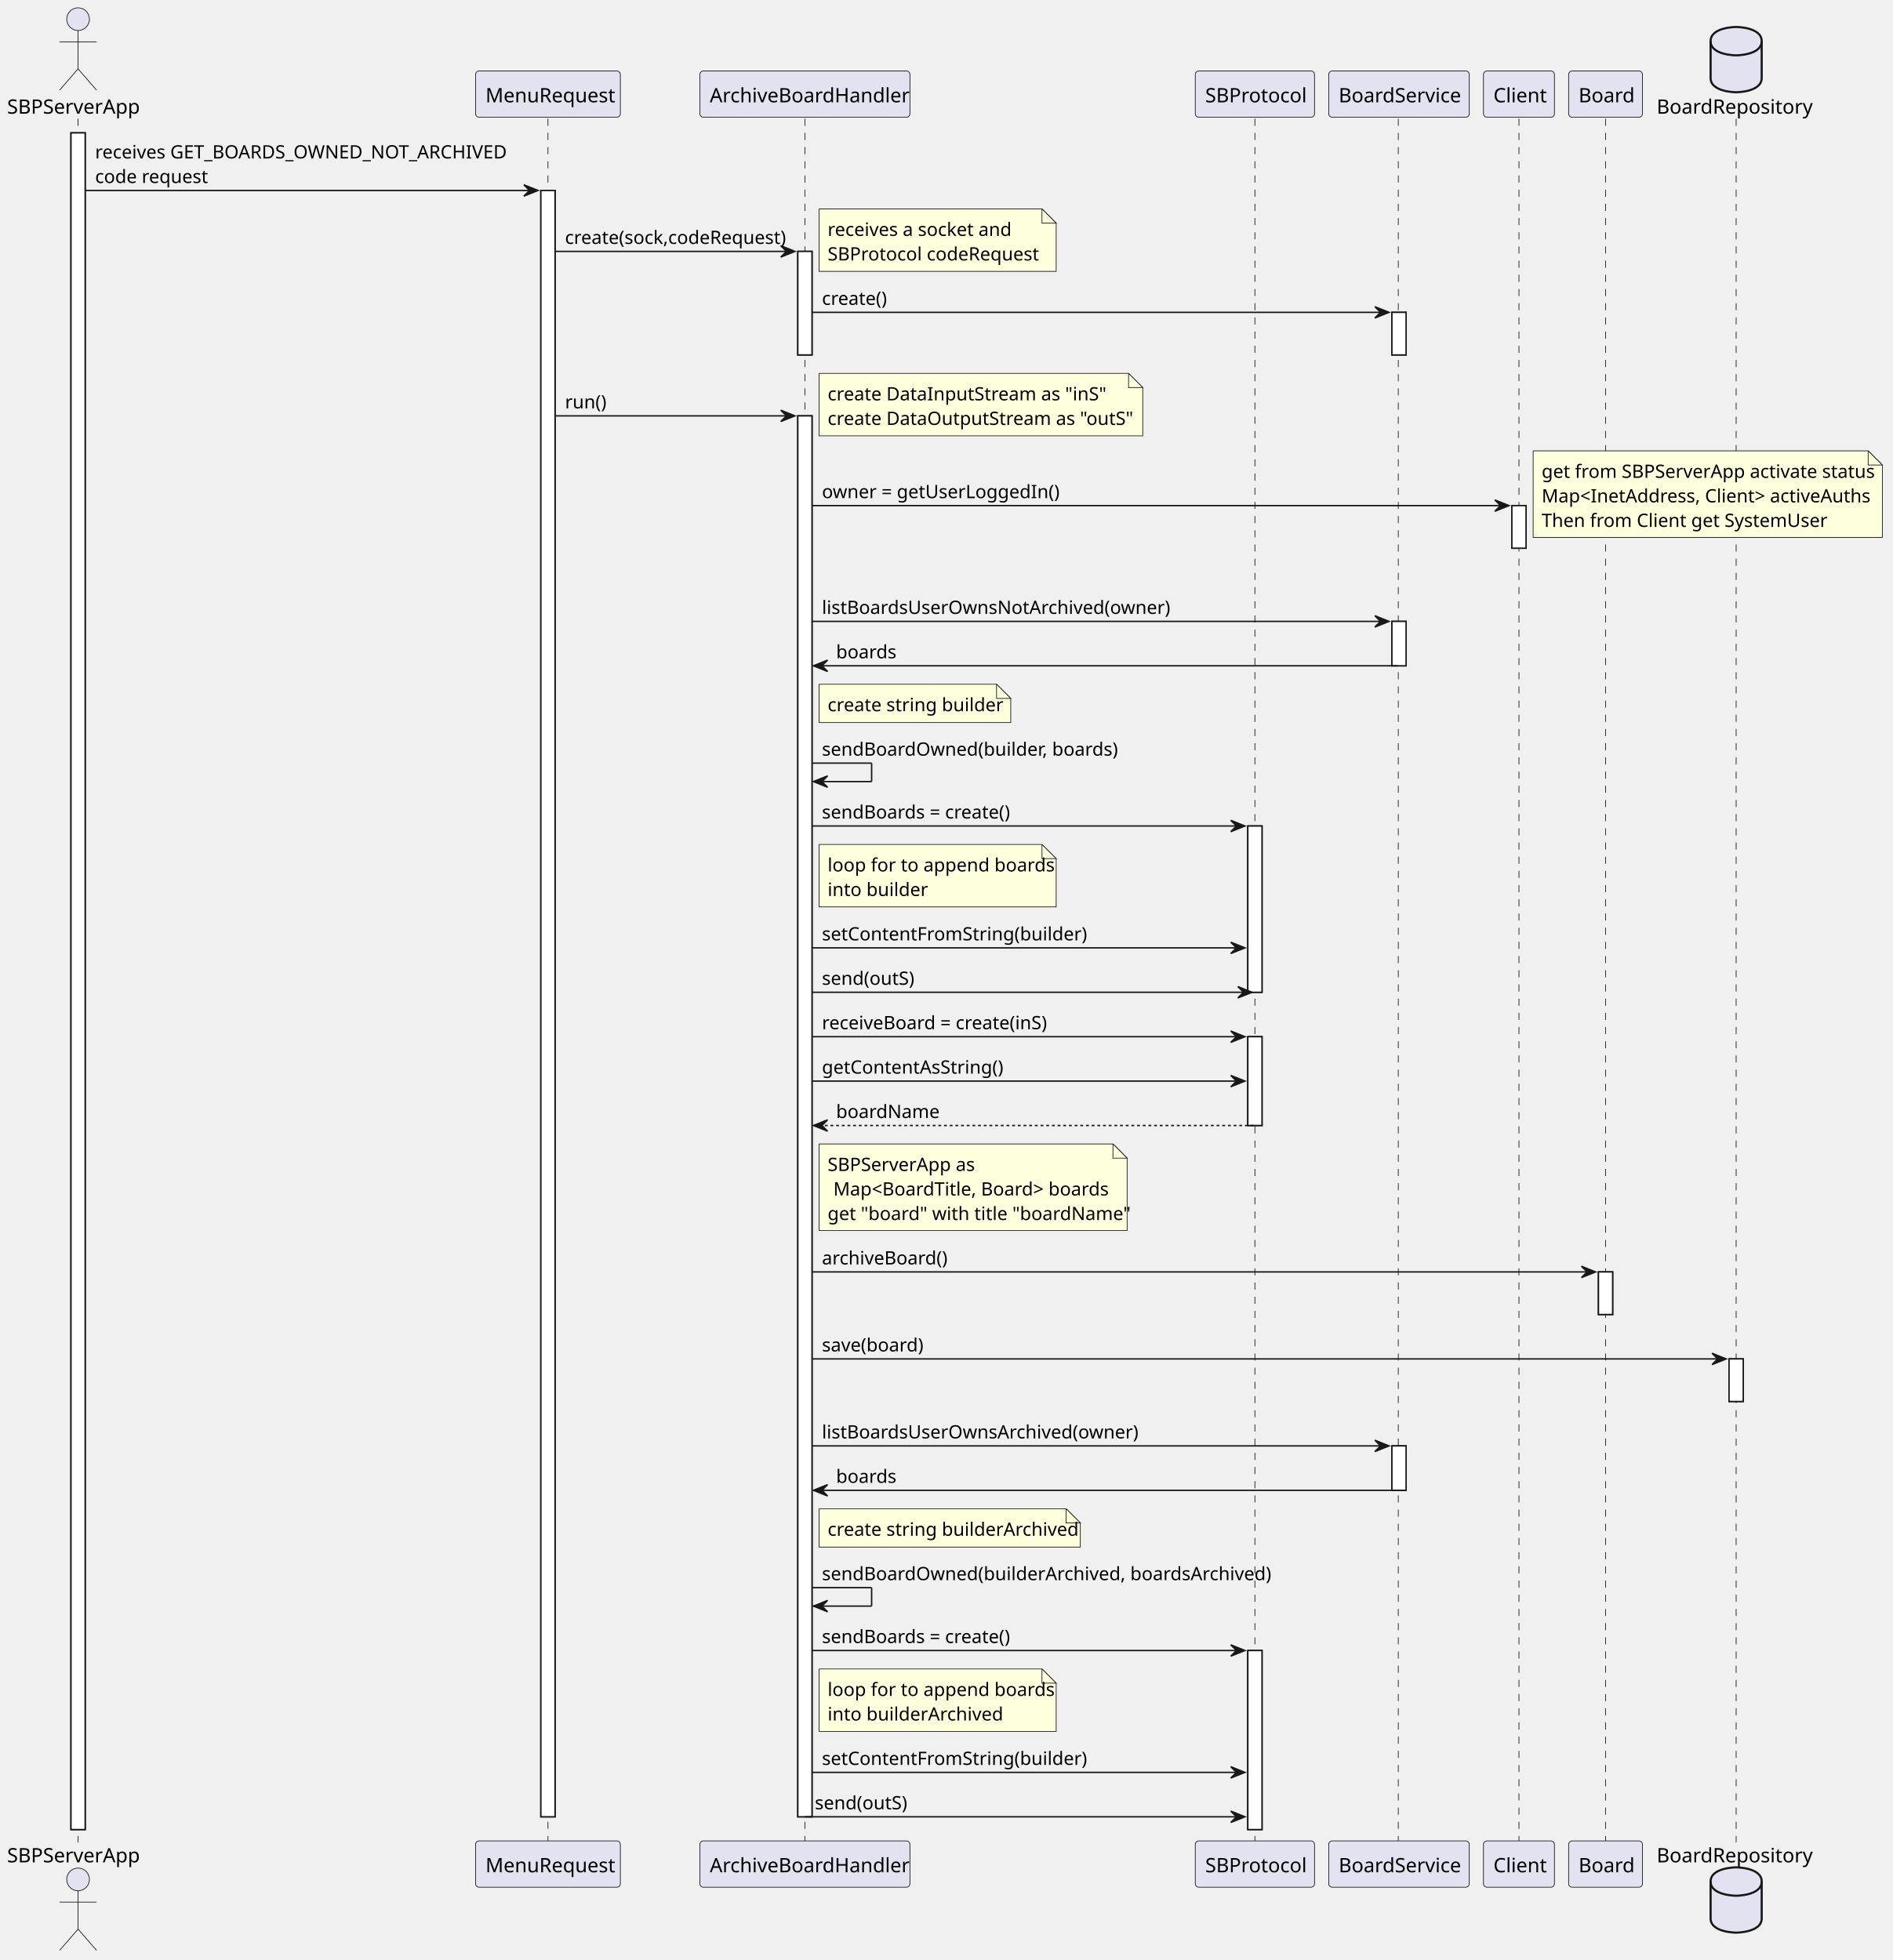
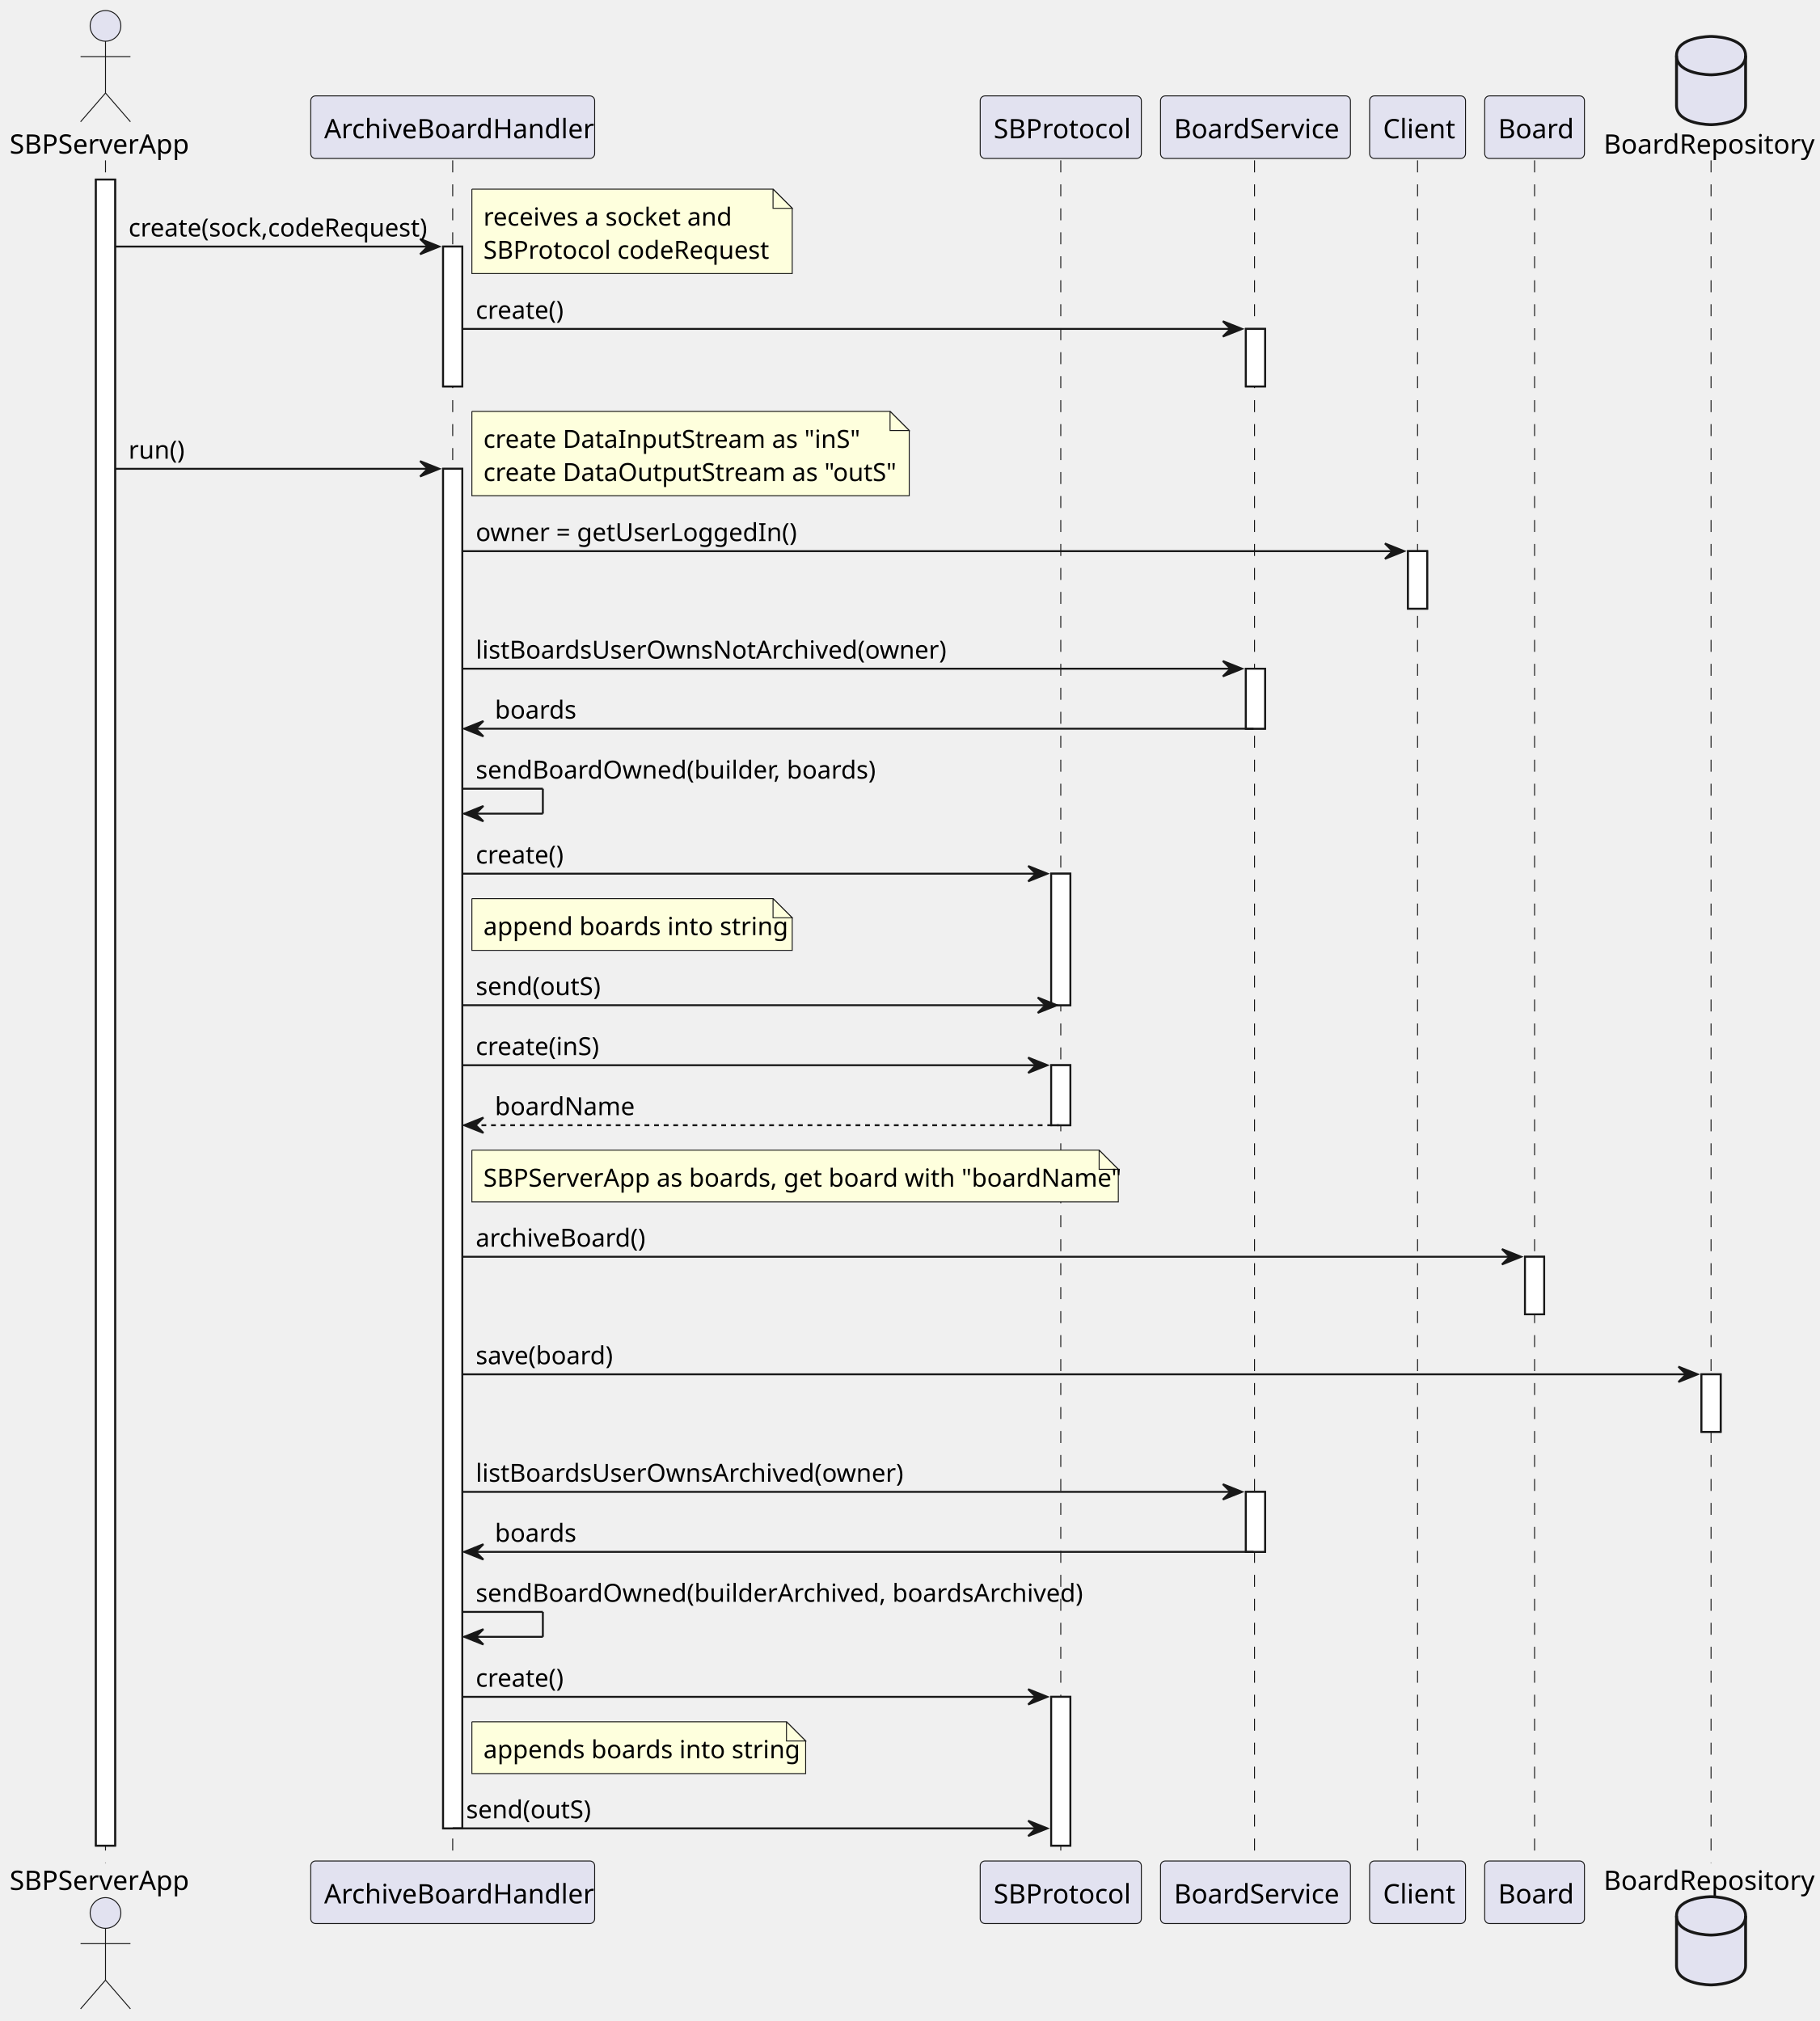
- <svg xmlns="http://www.w3.org/2000/svg" contentStyleType="text/css" height="1381px" preserveAspectRatio="none" style="width:1333px;height:1381px;background:#FFFFFF;" version="1.1" viewBox="0 0 1333 1381" width="1333px" zoomAndPan="magnify">
+ <svg xmlns="http://www.w3.org/2000/svg" contentStyleType="text/css" height="843.2px" preserveAspectRatio="none" style="width:759px;height:843px;background:#FFFFFF;" version="1.1" viewBox="0 0 759 843" width="759.2px" zoomAndPan="magnify">
  <defs />
  <g>
-     <rect fill="#FFFFFF" height="1195.477" style="stroke:#181818;stroke-width:1.0;" width="10" x="50" y="93.621" />
-     <rect fill="#FFFFFF" height="1145.895" style="stroke:#181818;stroke-width:1.0;" width="10" x="381" y="134.203" />
-     <rect fill="#FFFFFF" height="72.936" style="stroke:#181818;stroke-width:1.0;" width="10" x="562" y="177.14" />
-     <rect fill="#FFFFFF" height="987.085" style="stroke:#181818;stroke-width:1.0;" width="10" x="562" y="293.013" />
-     <rect fill="#FFFFFF" height="117.164" style="stroke:#181818;stroke-width:1.0;" width="10" x="879" y="581.986" />
-     <rect fill="#FFFFFF" height="62.582" style="stroke:#181818;stroke-width:1.0;" width="10" x="879" y="730.441" />
-     <rect fill="#FFFFFF" height="126.164" style="stroke:#181818;stroke-width:1.0;" width="10" x="879" y="1162.934" />
-     <rect fill="#FFFFFF" height="30" style="stroke:#181818;stroke-width:1.0;" width="10" x="980.5" y="220.076" />
-     <rect fill="#FFFFFF" height="31.291" style="stroke:#181818;stroke-width:1.0;" width="10" x="980.5" y="437.822" />
-     <rect fill="#FFFFFF" height="31.291" style="stroke:#181818;stroke-width:1.0;" width="10" x="980.5" y="1018.769" />
-     <rect fill="#FFFFFF" height="30" style="stroke:#181818;stroke-width:1.0;" width="10" x="1065" y="356.24" />
-     <rect fill="#FFFFFF" height="30" style="stroke:#181818;stroke-width:1.0;" width="10" x="1126" y="896.188" />
-     <rect fill="#FFFFFF" height="30" style="stroke:#181818;stroke-width:1.0;" width="10" x="1218" y="957.479" />
-     <line style="stroke:#181818;stroke-width:0.5;stroke-dasharray:5.0,5.0;" x1="55" x2="55" y1="83.621" y2="1298.098" />
-     <line style="stroke:#181818;stroke-width:0.5;stroke-dasharray:5.0,5.0;" x1="386" x2="386" y1="83.621" y2="1298.098" />
-     <line style="stroke:#181818;stroke-width:0.5;stroke-dasharray:5.0,5.0;" x1="567" x2="567" y1="83.621" y2="1298.098" />
-     <line style="stroke:#181818;stroke-width:0.5;stroke-dasharray:5.0,5.0;" x1="884" x2="884" y1="83.621" y2="1298.098" />
-     <line style="stroke:#181818;stroke-width:0.5;stroke-dasharray:5.0,5.0;" x1="985" x2="985" y1="83.621" y2="1298.098" />
-     <line style="stroke:#181818;stroke-width:0.5;stroke-dasharray:5.0,5.0;" x1="1070" x2="1070" y1="83.621" y2="1298.098" />
-     <line style="stroke:#181818;stroke-width:0.5;stroke-dasharray:5.0,5.0;" x1="1131" x2="1131" y1="83.621" y2="1298.098" />
-     <line style="stroke:#181818;stroke-width:0.5;stroke-dasharray:5.0,5.0;" x1="1223" x2="1223" y1="83.621" y2="1298.098" />
-     <text fill="#000000" font-family="sans-serif" font-size="14" lengthAdjust="spacing" textLength="94" x="5" y="80.107">SBPServerApp</text>
-     <ellipse cx="55" cy="13.5" fill="#E2E2F0" rx="8" ry="8" style="stroke:#181818;stroke-width:0.5;" />
-     <path d="M55,21.5 L55,48.5 M42,29.5 L68,29.5 M55,48.5 L42,63.5 M55,48.5 L68,63.5 " fill="none" style="stroke:#181818;stroke-width:0.5;" />
-     <text fill="#000000" font-family="sans-serif" font-size="14" lengthAdjust="spacing" textLength="94" x="5" y="1312.205">SBPServerApp</text>
-     <ellipse cx="55" cy="1324.219" fill="#E2E2F0" rx="8" ry="8" style="stroke:#181818;stroke-width:0.5;" />
-     <path d="M55,1332.219 L55,1359.219 M42,1340.219 L68,1340.219 M55,1359.219 L42,1374.219 M55,1359.219 L68,1374.219 " fill="none" style="stroke:#181818;stroke-width:0.5;" />
-     <rect fill="#E2E2F0" height="32.621" rx="2.5" ry="2.5" style="stroke:#181818;stroke-width:0.5;" width="102" x="335" y="50" />
-     <text fill="#000000" font-family="sans-serif" font-size="14" lengthAdjust="spacing" textLength="88" x="342" y="72.107">MenuRequest</text>
-     <rect fill="#E2E2F0" height="32.621" rx="2.5" ry="2.5" style="stroke:#181818;stroke-width:0.5;" width="102" x="335" y="1297.098" />
-     <text fill="#000000" font-family="sans-serif" font-size="14" lengthAdjust="spacing" textLength="88" x="342" y="1319.205">MenuRequest</text>
-     <rect fill="#E2E2F0" height="32.621" rx="2.5" ry="2.5" style="stroke:#181818;stroke-width:0.5;" width="148" x="493" y="50" />
-     <text fill="#000000" font-family="sans-serif" font-size="14" lengthAdjust="spacing" textLength="134" x="500" y="72.107">ArchiveBoardHandler</text>
-     <rect fill="#E2E2F0" height="32.621" rx="2.5" ry="2.5" style="stroke:#181818;stroke-width:0.5;" width="148" x="493" y="1297.098" />
-     <text fill="#000000" font-family="sans-serif" font-size="14" lengthAdjust="spacing" textLength="134" x="500" y="1319.205">ArchiveBoardHandler</text>
-     <rect fill="#E2E2F0" height="32.621" rx="2.5" ry="2.5" style="stroke:#181818;stroke-width:0.5;" width="84" x="842" y="50" />
-     <text fill="#000000" font-family="sans-serif" font-size="14" lengthAdjust="spacing" textLength="70" x="849" y="72.107">SBProtocol</text>
-     <rect fill="#E2E2F0" height="32.621" rx="2.5" ry="2.5" style="stroke:#181818;stroke-width:0.5;" width="84" x="842" y="1297.098" />
-     <text fill="#000000" font-family="sans-serif" font-size="14" lengthAdjust="spacing" textLength="70" x="849" y="1319.205">SBProtocol</text>
-     <rect fill="#E2E2F0" height="32.621" rx="2.5" ry="2.5" style="stroke:#181818;stroke-width:0.5;" width="99" x="936" y="50" />
-     <text fill="#000000" font-family="sans-serif" font-size="14" lengthAdjust="spacing" textLength="85" x="943" y="72.107">BoardService</text>
-     <rect fill="#E2E2F0" height="32.621" rx="2.5" ry="2.5" style="stroke:#181818;stroke-width:0.5;" width="99" x="936" y="1297.098" />
-     <text fill="#000000" font-family="sans-serif" font-size="14" lengthAdjust="spacing" textLength="85" x="943" y="1319.205">BoardService</text>
-     <rect fill="#E2E2F0" height="32.621" rx="2.5" ry="2.5" style="stroke:#181818;stroke-width:0.5;" width="50" x="1045" y="50" />
-     <text fill="#000000" font-family="sans-serif" font-size="14" lengthAdjust="spacing" textLength="36" x="1052" y="72.107">Client</text>
-     <rect fill="#E2E2F0" height="32.621" rx="2.5" ry="2.5" style="stroke:#181818;stroke-width:0.5;" width="50" x="1045" y="1297.098" />
-     <text fill="#000000" font-family="sans-serif" font-size="14" lengthAdjust="spacing" textLength="36" x="1052" y="1319.205">Client</text>
-     <rect fill="#E2E2F0" height="32.621" rx="2.5" ry="2.5" style="stroke:#181818;stroke-width:0.5;" width="52" x="1105" y="50" />
-     <text fill="#000000" font-family="sans-serif" font-size="14" lengthAdjust="spacing" textLength="38" x="1112" y="72.107">Board</text>
-     <rect fill="#E2E2F0" height="32.621" rx="2.5" ry="2.5" style="stroke:#181818;stroke-width:0.5;" width="52" x="1105" y="1297.098" />
-     <text fill="#000000" font-family="sans-serif" font-size="14" lengthAdjust="spacing" textLength="38" x="1112" y="1319.205">Board</text>
-     <text fill="#000000" font-family="sans-serif" font-size="14" lengthAdjust="spacing" textLength="106" x="1167" y="80.107">BoardRepository</text>
-     <path d="M1205,29 C1205,19 1223,19 1223,19 C1223,19 1241,19 1241,29 L1241,55 C1241,65 1223,65 1223,65 C1223,65 1205,65 1205,55 L1205,29 " fill="#E2E2F0" style="stroke:#181818;stroke-width:1.5;" />
-     <path d="M1205,29 C1205,39 1223,39 1223,39 C1223,39 1241,39 1241,29 " fill="none" style="stroke:#181818;stroke-width:1.5;" />
-     <text fill="#000000" font-family="sans-serif" font-size="14" lengthAdjust="spacing" textLength="106" x="1167" y="1312.205">BoardRepository</text>
-     <path d="M1205,1325.719 C1205,1315.719 1223,1315.719 1223,1315.719 C1223,1315.719 1241,1315.719 1241,1325.719 L1241,1351.719 C1241,1361.719 1223,1361.719 1223,1361.719 C1223,1361.719 1205,1361.719 1205,1351.719 L1205,1325.719 " fill="#E2E2F0" style="stroke:#181818;stroke-width:1.5;" />
-     <path d="M1205,1325.719 C1205,1335.719 1223,1335.719 1223,1335.719 C1223,1335.719 1241,1335.719 1241,1325.719 " fill="none" style="stroke:#181818;stroke-width:1.5;" />
-     <rect fill="#FFFFFF" height="1195.477" style="stroke:#181818;stroke-width:1.0;" width="10" x="50" y="93.621" />
-     <rect fill="#FFFFFF" height="1145.895" style="stroke:#181818;stroke-width:1.0;" width="10" x="381" y="134.203" />
-     <rect fill="#FFFFFF" height="72.936" style="stroke:#181818;stroke-width:1.0;" width="10" x="562" y="177.14" />
-     <rect fill="#FFFFFF" height="987.085" style="stroke:#181818;stroke-width:1.0;" width="10" x="562" y="293.013" />
-     <rect fill="#FFFFFF" height="117.164" style="stroke:#181818;stroke-width:1.0;" width="10" x="879" y="581.986" />
-     <rect fill="#FFFFFF" height="62.582" style="stroke:#181818;stroke-width:1.0;" width="10" x="879" y="730.441" />
-     <rect fill="#FFFFFF" height="126.164" style="stroke:#181818;stroke-width:1.0;" width="10" x="879" y="1162.934" />
-     <rect fill="#FFFFFF" height="30" style="stroke:#181818;stroke-width:1.0;" width="10" x="980.5" y="220.076" />
-     <rect fill="#FFFFFF" height="31.291" style="stroke:#181818;stroke-width:1.0;" width="10" x="980.5" y="437.822" />
-     <rect fill="#FFFFFF" height="31.291" style="stroke:#181818;stroke-width:1.0;" width="10" x="980.5" y="1018.769" />
-     <rect fill="#FFFFFF" height="30" style="stroke:#181818;stroke-width:1.0;" width="10" x="1065" y="356.24" />
-     <rect fill="#FFFFFF" height="30" style="stroke:#181818;stroke-width:1.0;" width="10" x="1126" y="896.188" />
-     <rect fill="#FFFFFF" height="30" style="stroke:#181818;stroke-width:1.0;" width="10" x="1218" y="957.479" />
-     <polygon fill="#181818" points="369,130.203,379,134.203,369,138.203,373,134.203" style="stroke:#181818;stroke-width:1.0;" />
-     <line style="stroke:#181818;stroke-width:1.0;" x1="60" x2="375" y1="134.203" y2="134.203" />
-     <text fill="#000000" font-family="sans-serif" font-size="13" lengthAdjust="spacing" textLength="302" x="67" y="111.649">receives GET_BOARDS_OWNED_NOT_ARCHIVED</text>
-     <text fill="#000000" font-family="sans-serif" font-size="13" lengthAdjust="spacing" textLength="75" x="67" y="128.94">code request</text>
-     <polygon fill="#181818" points="550,173.14,560,177.14,550,181.14,554,177.14" style="stroke:#181818;stroke-width:1.0;" />
-     <line style="stroke:#181818;stroke-width:1.0;" x1="391" x2="556" y1="177.14" y2="177.14" />
-     <text fill="#000000" font-family="sans-serif" font-size="13" lengthAdjust="spacing" textLength="152" x="398" y="171.877">create(sock,codeRequest)</text>
-     <path d="M577,147.203 L577,191.203 L744,191.203 L744,157.203 L734,147.203 L577,147.203 " fill="#FEFFDD" style="stroke:#181818;stroke-width:0.5;" />
-     <path d="M734,147.203 L734,157.203 L744,157.203 L734,147.203 " fill="#FEFFDD" style="stroke:#181818;stroke-width:0.5;" />
-     <text fill="#000000" font-family="sans-serif" font-size="13" lengthAdjust="spacing" textLength="126" x="583" y="166.231">receives a socket and</text>
-     <text fill="#000000" font-family="sans-serif" font-size="13" lengthAdjust="spacing" textLength="146" x="583" y="183.523">SBProtocol codeRequest</text>
-     <polygon fill="#181818" points="968.5,216.076,978.5,220.076,968.5,224.076,972.5,220.076" style="stroke:#181818;stroke-width:1.0;" />
-     <line style="stroke:#181818;stroke-width:1.0;" x1="572" x2="974.5" y1="220.076" y2="220.076" />
-     <text fill="#000000" font-family="sans-serif" font-size="13" lengthAdjust="spacing" textLength="44" x="579" y="214.814">create()</text>
-     <polygon fill="#181818" points="550,289.013,560,293.013,550,297.013,554,293.013" style="stroke:#181818;stroke-width:1.0;" />
-     <line style="stroke:#181818;stroke-width:1.0;" x1="391" x2="556" y1="293.013" y2="293.013" />
-     <text fill="#000000" font-family="sans-serif" font-size="13" lengthAdjust="spacing" textLength="26" x="398" y="287.75">run()</text>
-     <path d="M577,263.076 L577,307.076 L805,307.076 L805,273.076 L795,263.076 L577,263.076 " fill="#FEFFDD" style="stroke:#181818;stroke-width:0.5;" />
-     <path d="M795,263.076 L795,273.076 L805,273.076 L795,263.076 " fill="#FEFFDD" style="stroke:#181818;stroke-width:0.5;" />
-     <text fill="#000000" font-family="sans-serif" font-size="13" lengthAdjust="spacing" textLength="188" x="583" y="282.104">create DataInputStream as "inS"</text>
-     <text fill="#000000" font-family="sans-serif" font-size="13" lengthAdjust="spacing" textLength="207" x="583" y="299.396">create DataOutputStream as "outS"</text>
-     <polygon fill="#181818" points="1053,352.24,1063,356.24,1053,360.24,1057,356.24" style="stroke:#181818;stroke-width:1.0;" />
-     <line style="stroke:#181818;stroke-width:1.0;" x1="572" x2="1059" y1="356.24" y2="356.24" />
-     <text fill="#000000" font-family="sans-serif" font-size="13" lengthAdjust="spacing" textLength="155" x="579" y="350.978">owner = getUserLoggedIn()</text>
-     <path d="M1080,317.658 L1080,378.658 L1326,378.658 L1326,327.658 L1316,317.658 L1080,317.658 " fill="#FEFFDD" style="stroke:#181818;stroke-width:0.5;" />
-     <path d="M1316,317.658 L1316,327.658 L1326,327.658 L1316,317.658 " fill="#FEFFDD" style="stroke:#181818;stroke-width:0.5;" />
-     <text fill="#000000" font-family="sans-serif" font-size="13" lengthAdjust="spacing" textLength="225" x="1086" y="336.687">get from SBPServerApp activate status</text>
-     <text fill="#000000" font-family="sans-serif" font-size="13" lengthAdjust="spacing" textLength="222" x="1086" y="353.978">Map&lt;InetAddress, Client&gt; activeAuths</text>
-     <text fill="#000000" font-family="sans-serif" font-size="13" lengthAdjust="spacing" textLength="192" x="1086" y="371.269">Then from Client get SystemUser</text>
-     <polygon fill="#181818" points="968.5,433.822,978.5,437.822,968.5,441.822,972.5,437.822" style="stroke:#181818;stroke-width:1.0;" />
-     <line style="stroke:#181818;stroke-width:1.0;" x1="572" x2="974.5" y1="437.822" y2="437.822" />
-     <text fill="#000000" font-family="sans-serif" font-size="13" lengthAdjust="spacing" textLength="229" x="579" y="432.56">listBoardsUserOwnsNotArchived(owner)</text>
-     <polygon fill="#181818" points="583,465.113,573,469.113,583,473.113,579,469.113" style="stroke:#181818;stroke-width:1.0;" />
-     <line style="stroke:#181818;stroke-width:1.0;" x1="577" x2="984.5" y1="469.113" y2="469.113" />
-     <text fill="#000000" font-family="sans-serif" font-size="13" lengthAdjust="spacing" textLength="39" x="589" y="463.851">boards</text>
-     <path d="M577,482.113 L577,509.113 L712,509.113 L712,492.113 L702,482.113 L577,482.113 " fill="#FEFFDD" style="stroke:#181818;stroke-width:0.5;" />
-     <path d="M702,482.113 L702,492.113 L712,492.113 L702,482.113 " fill="#FEFFDD" style="stroke:#181818;stroke-width:0.5;" />
-     <text fill="#000000" font-family="sans-serif" font-size="13" lengthAdjust="spacing" textLength="114" x="583" y="501.142">create string builder</text>
-     <line style="stroke:#181818;stroke-width:1.0;" x1="572" x2="614" y1="537.695" y2="537.695" />
-     <line style="stroke:#181818;stroke-width:1.0;" x1="614" x2="614" y1="537.695" y2="550.695" />
-     <line style="stroke:#181818;stroke-width:1.0;" x1="573" x2="614" y1="550.695" y2="550.695" />
-     <polygon fill="#181818" points="583,546.695,573,550.695,583,554.695,579,550.695" style="stroke:#181818;stroke-width:1.0;" />
-     <text fill="#000000" font-family="sans-serif" font-size="13" lengthAdjust="spacing" textLength="195" x="579" y="532.433">sendBoardOwned(builder, boards)</text>
-     <polygon fill="#181818" points="867,577.986,877,581.986,867,585.986,871,581.986" style="stroke:#181818;stroke-width:1.0;" />
-     <line style="stroke:#181818;stroke-width:1.0;" x1="572" x2="873" y1="581.986" y2="581.986" />
-     <text fill="#000000" font-family="sans-serif" font-size="13" lengthAdjust="spacing" textLength="129" x="579" y="576.724">sendBoards = create()</text>
-     <path d="M577,594.986 L577,638.986 L744,638.986 L744,604.986 L734,594.986 L577,594.986 " fill="#FEFFDD" style="stroke:#181818;stroke-width:0.5;" />
-     <path d="M734,594.986 L734,604.986 L744,604.986 L734,594.986 " fill="#FEFFDD" style="stroke:#181818;stroke-width:0.5;" />
-     <text fill="#000000" font-family="sans-serif" font-size="13" lengthAdjust="spacing" textLength="146" x="583" y="614.015">loop for to append boards</text>
-     <text fill="#000000" font-family="sans-serif" font-size="13" lengthAdjust="spacing" textLength="63" x="583" y="631.306">into builder</text>
-     <polygon fill="#181818" points="867,663.859,877,667.859,867,671.859,871,667.859" style="stroke:#181818;stroke-width:1.0;" />
-     <line style="stroke:#181818;stroke-width:1.0;" x1="572" x2="873" y1="667.859" y2="667.859" />
-     <text fill="#000000" font-family="sans-serif" font-size="13" lengthAdjust="spacing" textLength="173" x="579" y="662.597">setContentFromString(builder)</text>
-     <polygon fill="#181818" points="872,695.15,882,699.15,872,703.15,876,699.15" style="stroke:#181818;stroke-width:1.0;" />
-     <line style="stroke:#181818;stroke-width:1.0;" x1="572" x2="878" y1="699.15" y2="699.15" />
-     <text fill="#000000" font-family="sans-serif" font-size="13" lengthAdjust="spacing" textLength="63" x="579" y="693.888">send(outS)</text>
-     <polygon fill="#181818" points="867,726.441,877,730.441,867,734.441,871,730.441" style="stroke:#181818;stroke-width:1.0;" />
-     <line style="stroke:#181818;stroke-width:1.0;" x1="572" x2="873" y1="730.441" y2="730.441" />
-     <text fill="#000000" font-family="sans-serif" font-size="13" lengthAdjust="spacing" textLength="153" x="579" y="725.179">receiveBoard = create(inS)</text>
-     <polygon fill="#181818" points="867,757.732,877,761.732,867,765.732,871,761.732" style="stroke:#181818;stroke-width:1.0;" />
-     <line style="stroke:#181818;stroke-width:1.0;" x1="572" x2="873" y1="761.732" y2="761.732" />
-     <text fill="#000000" font-family="sans-serif" font-size="13" lengthAdjust="spacing" textLength="121" x="579" y="756.47">getContentAsString()</text>
-     <polygon fill="#181818" points="583,789.023,573,793.023,583,797.023,579,793.023" style="stroke:#181818;stroke-width:1.0;" />
-     <line style="stroke:#181818;stroke-width:1.0;stroke-dasharray:2.0,2.0;" x1="577" x2="883" y1="793.023" y2="793.023" />
-     <text fill="#000000" font-family="sans-serif" font-size="13" lengthAdjust="spacing" textLength="66" x="589" y="787.761">boardName</text>
-     <path d="M577,806.023 L577,867.023 L794,867.023 L794,816.023 L784,806.023 L577,806.023 " fill="#FEFFDD" style="stroke:#181818;stroke-width:0.5;" />
-     <path d="M784,806.023 L784,816.023 L794,816.023 L784,806.023 " fill="#FEFFDD" style="stroke:#181818;stroke-width:0.5;" />
-     <text fill="#000000" font-family="sans-serif" font-size="13" lengthAdjust="spacing" textLength="104" x="583" y="825.052">SBPServerApp as</text>
-     <text fill="#000000" font-family="sans-serif" font-size="13" lengthAdjust="spacing" textLength="184" x="587" y="842.343">Map&lt;BoardTitle, Board&gt; boards</text>
-     <text fill="#000000" font-family="sans-serif" font-size="13" lengthAdjust="spacing" textLength="196" x="583" y="859.634">get "board" with title "boardName"</text>
-     <polygon fill="#181818" points="1114,892.188,1124,896.188,1114,900.188,1118,896.188" style="stroke:#181818;stroke-width:1.0;" />
-     <line style="stroke:#181818;stroke-width:1.0;" x1="572" x2="1120" y1="896.188" y2="896.188" />
-     <text fill="#000000" font-family="sans-serif" font-size="13" lengthAdjust="spacing" textLength="82" x="579" y="890.925">archiveBoard()</text>
-     <polygon fill="#181818" points="1206,953.479,1216,957.479,1206,961.479,1210,957.479" style="stroke:#181818;stroke-width:1.0;" />
-     <line style="stroke:#181818;stroke-width:1.0;" x1="572" x2="1212" y1="957.479" y2="957.479" />
-     <text fill="#000000" font-family="sans-serif" font-size="13" lengthAdjust="spacing" textLength="66" x="579" y="952.216">save(board)</text>
-     <polygon fill="#181818" points="968.5,1014.769,978.5,1018.769,968.5,1022.769,972.5,1018.769" style="stroke:#181818;stroke-width:1.0;" />
-     <line style="stroke:#181818;stroke-width:1.0;" x1="572" x2="974.5" y1="1018.769" y2="1018.769" />
-     <text fill="#000000" font-family="sans-serif" font-size="13" lengthAdjust="spacing" textLength="209" x="579" y="1013.507">listBoardsUserOwnsArchived(owner)</text>
-     <polygon fill="#181818" points="583,1046.061,573,1050.061,583,1054.061,579,1050.061" style="stroke:#181818;stroke-width:1.0;" />
-     <line style="stroke:#181818;stroke-width:1.0;" x1="577" x2="984.5" y1="1050.061" y2="1050.061" />
-     <text fill="#000000" font-family="sans-serif" font-size="13" lengthAdjust="spacing" textLength="39" x="589" y="1044.798">boards</text>
-     <path d="M577,1063.061 L577,1090.061 L761,1090.061 L761,1073.061 L751,1063.061 L577,1063.061 " fill="#FEFFDD" style="stroke:#181818;stroke-width:0.5;" />
-     <path d="M751,1063.061 L751,1073.061 L761,1073.061 L751,1063.061 " fill="#FEFFDD" style="stroke:#181818;stroke-width:0.5;" />
-     <text fill="#000000" font-family="sans-serif" font-size="13" lengthAdjust="spacing" textLength="163" x="583" y="1082.089">create string builderArchived</text>
-     <line style="stroke:#181818;stroke-width:1.0;" x1="572" x2="614" y1="1118.643" y2="1118.643" />
-     <line style="stroke:#181818;stroke-width:1.0;" x1="614" x2="614" y1="1118.643" y2="1131.643" />
-     <line style="stroke:#181818;stroke-width:1.0;" x1="573" x2="614" y1="1131.643" y2="1131.643" />
-     <polygon fill="#181818" points="583,1127.643,573,1131.643,583,1135.643,579,1131.643" style="stroke:#181818;stroke-width:1.0;" />
-     <text fill="#000000" font-family="sans-serif" font-size="13" lengthAdjust="spacing" textLength="293" x="579" y="1113.38">sendBoardOwned(builderArchived, boardsArchived)</text>
-     <polygon fill="#181818" points="867,1158.934,877,1162.934,867,1166.934,871,1162.934" style="stroke:#181818;stroke-width:1.0;" />
-     <line style="stroke:#181818;stroke-width:1.0;" x1="572" x2="873" y1="1162.934" y2="1162.934" />
-     <text fill="#000000" font-family="sans-serif" font-size="13" lengthAdjust="spacing" textLength="129" x="579" y="1157.671">sendBoards = create()</text>
-     <path d="M577,1175.934 L577,1219.934 L744,1219.934 L744,1185.934 L734,1175.934 L577,1175.934 " fill="#FEFFDD" style="stroke:#181818;stroke-width:0.5;" />
-     <path d="M734,1175.934 L734,1185.934 L744,1185.934 L734,1175.934 " fill="#FEFFDD" style="stroke:#181818;stroke-width:0.5;" />
-     <text fill="#000000" font-family="sans-serif" font-size="13" lengthAdjust="spacing" textLength="146" x="583" y="1194.962">loop for to append boards</text>
-     <text fill="#000000" font-family="sans-serif" font-size="13" lengthAdjust="spacing" textLength="112" x="583" y="1212.253">into builderArchived</text>
-     <polygon fill="#181818" points="867,1244.807,877,1248.807,867,1252.807,871,1248.807" style="stroke:#181818;stroke-width:1.0;" />
-     <line style="stroke:#181818;stroke-width:1.0;" x1="572" x2="873" y1="1248.807" y2="1248.807" />
-     <text fill="#000000" font-family="sans-serif" font-size="13" lengthAdjust="spacing" textLength="173" x="579" y="1243.544">setContentFromString(builder)</text>
-     <polygon fill="#181818" points="867,1276.098,877,1280.098,867,1284.098,871,1280.098" style="stroke:#181818;stroke-width:1.0;" />
-     <line style="stroke:#181818;stroke-width:1.0;" x1="567" x2="873" y1="1280.098" y2="1280.098" />
-     <text fill="#000000" font-family="sans-serif" font-size="13" lengthAdjust="spacing" textLength="63" x="574" y="1274.835">send(outS)</text>
+     <rect fill="#FFFFFF" height="694.955" style="stroke:#181818;stroke-width:0.8;" width="8" x="40" y="74.897" />
+     <rect fill="#FFFFFF" height="58.349" style="stroke:#181818;stroke-width:0.8;" width="8" x="184.8" y="102.846" />
+     <rect fill="#FFFFFF" height="567.107" style="stroke:#181818;stroke-width:0.8;" width="8" x="184.8" y="195.544" />
+     <rect fill="#FFFFFF" height="54.866" style="stroke:#181818;stroke-width:0.8;" width="8" x="438.4" y="364.425" />
+     <rect fill="#FFFFFF" height="25.033" style="stroke:#181818;stroke-width:0.8;" width="8" x="438.4" y="444.323" />
+     <rect fill="#FFFFFF" height="62.066" style="stroke:#181818;stroke-width:0.8;" width="8" x="438.4" y="707.786" />
+     <rect fill="#FFFFFF" height="24" style="stroke:#181818;stroke-width:0.8;" width="8" x="519.6" y="137.195" />
+     <rect fill="#FFFFFF" height="25.033" style="stroke:#181818;stroke-width:0.8;" width="8" x="519.6" y="278.927" />
+     <rect fill="#FFFFFF" height="25.033" style="stroke:#181818;stroke-width:0.8;" width="8" x="519.6" y="622.288" />
+     <rect fill="#FFFFFF" height="24" style="stroke:#181818;stroke-width:0.8;" width="8" x="587.2" y="229.894" />
+     <rect fill="#FFFFFF" height="24" style="stroke:#181818;stroke-width:0.8;" width="8" x="636" y="524.222" />
+     <rect fill="#FFFFFF" height="24" style="stroke:#181818;stroke-width:0.8;" width="8" x="709.6" y="573.255" />
+     <line style="stroke:#181818;stroke-width:0.4;stroke-dasharray:5.0,5.0;" x1="44" x2="44" y1="66.897" y2="777.052" />
+     <line style="stroke:#181818;stroke-width:0.4;stroke-dasharray:5.0,5.0;" x1="188.8" x2="188.8" y1="66.897" y2="777.052" />
+     <line style="stroke:#181818;stroke-width:0.4;stroke-dasharray:5.0,5.0;" x1="442.4" x2="442.4" y1="66.897" y2="777.052" />
+     <line style="stroke:#181818;stroke-width:0.4;stroke-dasharray:5.0,5.0;" x1="523.2" x2="523.2" y1="66.897" y2="777.052" />
+     <line style="stroke:#181818;stroke-width:0.4;stroke-dasharray:5.0,5.0;" x1="591.2" x2="591.2" y1="66.897" y2="777.052" />
+     <line style="stroke:#181818;stroke-width:0.4;stroke-dasharray:5.0,5.0;" x1="640" x2="640" y1="66.897" y2="777.052" />
+     <line style="stroke:#181818;stroke-width:0.4;stroke-dasharray:5.0,5.0;" x1="713.6" x2="713.6" y1="66.897" y2="777.052" />
+     <text fill="#000000" font-family="sans-serif" font-size="11.2" lengthAdjust="spacing" textLength="75.2" x="4" y="64.086">SBPServerApp</text>
+     <ellipse cx="44" cy="10.8" fill="#E2E2F0" rx="6.4" ry="6.4" style="stroke:#181818;stroke-width:0.4;" />
+     <path d="M44,17.2 L44,38.8 M33.6,23.6 L54.4,23.6 M44,38.8 L33.6,50.8 M44,38.8 L54.4,50.8 " fill="none" style="stroke:#181818;stroke-width:0.4;" />
+     <text fill="#000000" font-family="sans-serif" font-size="11.2" lengthAdjust="spacing" textLength="75.2" x="4" y="788.337">SBPServerApp</text>
+     <ellipse cx="44" cy="797.948" fill="#E2E2F0" rx="6.4" ry="6.4" style="stroke:#181818;stroke-width:0.4;" />
+     <path d="M44,804.348 L44,825.948 M33.6,810.748 L54.4,810.748 M44,825.948 L33.6,837.948 M44,825.948 L54.4,837.948 " fill="none" style="stroke:#181818;stroke-width:0.4;" />
+     <rect fill="#E2E2F0" height="26.097" rx="2" ry="2" style="stroke:#181818;stroke-width:0.4;" width="118.4" x="129.6" y="40" />
+     <text fill="#000000" font-family="sans-serif" font-size="11.2" lengthAdjust="spacing" textLength="107.2" x="135.2" y="57.686">ArchiveBoardHandler</text>
+     <rect fill="#E2E2F0" height="26.097" rx="2" ry="2" style="stroke:#181818;stroke-width:0.4;" width="118.4" x="129.6" y="776.252" />
+     <text fill="#000000" font-family="sans-serif" font-size="11.2" lengthAdjust="spacing" textLength="107.2" x="135.2" y="793.938">ArchiveBoardHandler</text>
+     <rect fill="#E2E2F0" height="26.097" rx="2" ry="2" style="stroke:#181818;stroke-width:0.4;" width="67.2" x="408.8" y="40" />
+     <text fill="#000000" font-family="sans-serif" font-size="11.2" lengthAdjust="spacing" textLength="56" x="414.4" y="57.686">SBProtocol</text>
+     <rect fill="#E2E2F0" height="26.097" rx="2" ry="2" style="stroke:#181818;stroke-width:0.4;" width="67.2" x="408.8" y="776.252" />
+     <text fill="#000000" font-family="sans-serif" font-size="11.2" lengthAdjust="spacing" textLength="56" x="414.4" y="793.938">SBProtocol</text>
+     <rect fill="#E2E2F0" height="26.097" rx="2" ry="2" style="stroke:#181818;stroke-width:0.4;" width="79.2" x="484" y="40" />
+     <text fill="#000000" font-family="sans-serif" font-size="11.2" lengthAdjust="spacing" textLength="68" x="489.6" y="57.686">BoardService</text>
+     <rect fill="#E2E2F0" height="26.097" rx="2" ry="2" style="stroke:#181818;stroke-width:0.4;" width="79.2" x="484" y="776.252" />
+     <text fill="#000000" font-family="sans-serif" font-size="11.2" lengthAdjust="spacing" textLength="68" x="489.6" y="793.938">BoardService</text>
+     <rect fill="#E2E2F0" height="26.097" rx="2" ry="2" style="stroke:#181818;stroke-width:0.4;" width="40" x="571.2" y="40" />
+     <text fill="#000000" font-family="sans-serif" font-size="11.2" lengthAdjust="spacing" textLength="28.8" x="576.8" y="57.686">Client</text>
+     <rect fill="#E2E2F0" height="26.097" rx="2" ry="2" style="stroke:#181818;stroke-width:0.4;" width="40" x="571.2" y="776.252" />
+     <text fill="#000000" font-family="sans-serif" font-size="11.2" lengthAdjust="spacing" textLength="28.8" x="576.8" y="793.938">Client</text>
+     <rect fill="#E2E2F0" height="26.097" rx="2" ry="2" style="stroke:#181818;stroke-width:0.4;" width="41.6" x="619.2" y="40" />
+     <text fill="#000000" font-family="sans-serif" font-size="11.2" lengthAdjust="spacing" textLength="30.4" x="624.8" y="57.686">Board</text>
+     <rect fill="#E2E2F0" height="26.097" rx="2" ry="2" style="stroke:#181818;stroke-width:0.4;" width="41.6" x="619.2" y="776.252" />
+     <text fill="#000000" font-family="sans-serif" font-size="11.2" lengthAdjust="spacing" textLength="30.4" x="624.8" y="793.938">Board</text>
+     <text fill="#000000" font-family="sans-serif" font-size="11.2" lengthAdjust="spacing" textLength="84.8" x="668.8" y="64.086">BoardRepository</text>
+     <path d="M699.2,23.2 C699.2,15.2 713.6,15.2 713.6,15.2 C713.6,15.2 728,15.2 728,23.2 L728,44 C728,52 713.6,52 713.6,52 C713.6,52 699.2,52 699.2,44 L699.2,23.2 " fill="#E2E2F0" style="stroke:#181818;stroke-width:1.2;" />
+     <path d="M699.2,23.2 C699.2,31.2 713.6,31.2 713.6,31.2 C713.6,31.2 728,31.2 728,23.2 " fill="none" style="stroke:#181818;stroke-width:1.2;" />
+     <text fill="#000000" font-family="sans-serif" font-size="11.2" lengthAdjust="spacing" textLength="84.8" x="668.8" y="788.337">BoardRepository</text>
+     <path d="M699.2,799.148 C699.2,791.148 713.6,791.148 713.6,791.148 C713.6,791.148 728,791.148 728,799.148 L728,819.948 C728,827.948 713.6,827.948 713.6,827.948 C713.6,827.948 699.2,827.948 699.2,819.948 L699.2,799.148 " fill="#E2E2F0" style="stroke:#181818;stroke-width:1.2;" />
+     <path d="M699.2,799.148 C699.2,807.148 713.6,807.148 713.6,807.148 C713.6,807.148 728,807.148 728,799.148 " fill="none" style="stroke:#181818;stroke-width:1.2;" />
+     <rect fill="#FFFFFF" height="694.955" style="stroke:#181818;stroke-width:0.8;" width="8" x="40" y="74.897" />
+     <rect fill="#FFFFFF" height="58.349" style="stroke:#181818;stroke-width:0.8;" width="8" x="184.8" y="102.846" />
+     <rect fill="#FFFFFF" height="567.107" style="stroke:#181818;stroke-width:0.8;" width="8" x="184.8" y="195.544" />
+     <rect fill="#FFFFFF" height="54.866" style="stroke:#181818;stroke-width:0.8;" width="8" x="438.4" y="364.425" />
+     <rect fill="#FFFFFF" height="25.033" style="stroke:#181818;stroke-width:0.8;" width="8" x="438.4" y="444.323" />
+     <rect fill="#FFFFFF" height="62.066" style="stroke:#181818;stroke-width:0.8;" width="8" x="438.4" y="707.786" />
+     <rect fill="#FFFFFF" height="24" style="stroke:#181818;stroke-width:0.8;" width="8" x="519.6" y="137.195" />
+     <rect fill="#FFFFFF" height="25.033" style="stroke:#181818;stroke-width:0.8;" width="8" x="519.6" y="278.927" />
+     <rect fill="#FFFFFF" height="25.033" style="stroke:#181818;stroke-width:0.8;" width="8" x="519.6" y="622.288" />
+     <rect fill="#FFFFFF" height="24" style="stroke:#181818;stroke-width:0.8;" width="8" x="587.2" y="229.894" />
+     <rect fill="#FFFFFF" height="24" style="stroke:#181818;stroke-width:0.8;" width="8" x="636" y="524.222" />
+     <rect fill="#FFFFFF" height="24" style="stroke:#181818;stroke-width:0.8;" width="8" x="709.6" y="573.255" />
+     <polygon fill="#181818" points="175.2,99.646,183.2,102.846,175.2,106.046,178.4,102.846" style="stroke:#181818;stroke-width:0.8;" />
+     <line style="stroke:#181818;stroke-width:0.8;" x1="48" x2="180" y1="102.846" y2="102.846" />
+     <text fill="#000000" font-family="sans-serif" font-size="10.4" lengthAdjust="spacing" textLength="121.6" x="53.6" y="98.636">create(sock,codeRequest)</text>
+     <path d="M196.8,78.897 L196.8,114.097 L330.4,114.097 L330.4,86.897 L322.4,78.897 L196.8,78.897 " fill="#FEFFDD" style="stroke:#181818;stroke-width:0.4;" />
+     <path d="M322.4,78.897 L322.4,86.897 L330.4,86.897 L322.4,78.897 " fill="#FEFFDD" style="stroke:#181818;stroke-width:0.4;" />
+     <text fill="#000000" font-family="sans-serif" font-size="10.4" lengthAdjust="spacing" textLength="100.8" x="201.6" y="94.12">receives a socket and</text>
+     <text fill="#000000" font-family="sans-serif" font-size="10.4" lengthAdjust="spacing" textLength="116.8" x="201.6" y="107.952">SBProtocol codeRequest</text>
+     <polygon fill="#181818" points="510,133.995,518,137.195,510,140.395,513.2,137.195" style="stroke:#181818;stroke-width:0.8;" />
+     <line style="stroke:#181818;stroke-width:0.8;" x1="192.8" x2="514.8" y1="137.195" y2="137.195" />
+     <text fill="#000000" font-family="sans-serif" font-size="10.4" lengthAdjust="spacing" textLength="35.2" x="198.4" y="132.985">create()</text>
+     <polygon fill="#181818" points="175.2,192.345,183.2,195.544,175.2,198.744,178.4,195.544" style="stroke:#181818;stroke-width:0.8;" />
+     <line style="stroke:#181818;stroke-width:0.8;" x1="48" x2="180" y1="195.544" y2="195.544" />
+     <text fill="#000000" font-family="sans-serif" font-size="10.4" lengthAdjust="spacing" textLength="20.8" x="53.6" y="191.334">run()</text>
+     <path d="M196.8,171.595 L196.8,206.795 L379.2,206.795 L379.2,179.595 L371.2,171.595 L196.8,171.595 " fill="#FEFFDD" style="stroke:#181818;stroke-width:0.4;" />
+     <path d="M371.2,171.595 L371.2,179.595 L379.2,179.595 L371.2,171.595 " fill="#FEFFDD" style="stroke:#181818;stroke-width:0.4;" />
+     <text fill="#000000" font-family="sans-serif" font-size="10.4" lengthAdjust="spacing" textLength="150.4" x="201.6" y="186.818">create DataInputStream as "inS"</text>
+     <text fill="#000000" font-family="sans-serif" font-size="10.4" lengthAdjust="spacing" textLength="165.6" x="201.6" y="200.651">create DataOutputStream as "outS"</text>
+     <polygon fill="#181818" points="577.6,226.694,585.6,229.894,577.6,233.094,580.8,229.894" style="stroke:#181818;stroke-width:0.8;" />
+     <line style="stroke:#181818;stroke-width:0.8;" x1="192.8" x2="582.4" y1="229.894" y2="229.894" />
+     <text fill="#000000" font-family="sans-serif" font-size="10.4" lengthAdjust="spacing" textLength="124" x="198.4" y="225.684">owner = getUserLoggedIn()</text>
+     <polygon fill="#181818" points="510,275.727,518,278.927,510,282.127,513.2,278.927" style="stroke:#181818;stroke-width:0.8;" />
+     <line style="stroke:#181818;stroke-width:0.8;" x1="192.8" x2="514.8" y1="278.927" y2="278.927" />
+     <text fill="#000000" font-family="sans-serif" font-size="10.4" lengthAdjust="spacing" textLength="183.2" x="198.4" y="274.716">listBoardsUserOwnsNotArchived(owner)</text>
+     <polygon fill="#181818" points="201.6,300.759,193.6,303.959,201.6,307.159,198.4,303.959" style="stroke:#181818;stroke-width:0.8;" />
+     <line style="stroke:#181818;stroke-width:0.8;" x1="196.8" x2="522.8" y1="303.959" y2="303.959" />
+     <text fill="#000000" font-family="sans-serif" font-size="10.4" lengthAdjust="spacing" textLength="31.2" x="206.4" y="299.749">boards</text>
+     <line style="stroke:#181818;stroke-width:0.8;" x1="192.8" x2="226.4" y1="328.992" y2="328.992" />
+     <line style="stroke:#181818;stroke-width:0.8;" x1="226.4" x2="226.4" y1="328.992" y2="339.392" />
+     <line style="stroke:#181818;stroke-width:0.8;" x1="193.6" x2="226.4" y1="339.392" y2="339.392" />
+     <polygon fill="#181818" points="201.6,336.192,193.6,339.392,201.6,342.592,198.4,339.392" style="stroke:#181818;stroke-width:0.8;" />
+     <text fill="#000000" font-family="sans-serif" font-size="10.4" lengthAdjust="spacing" textLength="156" x="198.4" y="324.782">sendBoardOwned(builder, boards)</text>
+     <polygon fill="#181818" points="428.8,361.225,436.8,364.425,428.8,367.625,432,364.425" style="stroke:#181818;stroke-width:0.8;" />
+     <line style="stroke:#181818;stroke-width:0.8;" x1="192.8" x2="433.6" y1="364.425" y2="364.425" />
+     <text fill="#000000" font-family="sans-serif" font-size="10.4" lengthAdjust="spacing" textLength="35.2" x="198.4" y="360.215">create()</text>
+     <path d="M196.8,374.825 L196.8,396.425 L330.4,396.425 L330.4,382.825 L322.4,374.825 L196.8,374.825 " fill="#FEFFDD" style="stroke:#181818;stroke-width:0.4;" />
+     <path d="M322.4,374.825 L322.4,382.825 L330.4,382.825 L322.4,374.825 " fill="#FEFFDD" style="stroke:#181818;stroke-width:0.4;" />
+     <text fill="#000000" font-family="sans-serif" font-size="10.4" lengthAdjust="spacing" textLength="116.8" x="201.6" y="390.048">append boards into string</text>
+     <polygon fill="#181818" points="432.8,416.091,440.8,419.291,432.8,422.491,436,419.291" style="stroke:#181818;stroke-width:0.8;" />
+     <line style="stroke:#181818;stroke-width:0.8;" x1="192.8" x2="437.6" y1="419.291" y2="419.291" />
+     <text fill="#000000" font-family="sans-serif" font-size="10.4" lengthAdjust="spacing" textLength="50.4" x="198.4" y="415.08">send(outS)</text>
+     <polygon fill="#181818" points="428.8,441.123,436.8,444.323,428.8,447.523,432,444.323" style="stroke:#181818;stroke-width:0.8;" />
+     <line style="stroke:#181818;stroke-width:0.8;" x1="192.8" x2="433.6" y1="444.323" y2="444.323" />
+     <text fill="#000000" font-family="sans-serif" font-size="10.4" lengthAdjust="spacing" textLength="50.4" x="198.4" y="440.113">create(inS)</text>
+     <polygon fill="#181818" points="201.6,466.156,193.6,469.356,201.6,472.556,198.4,469.356" style="stroke:#181818;stroke-width:0.8;" />
+     <line style="stroke:#181818;stroke-width:0.8;stroke-dasharray:2.0,2.0;" x1="196.8" x2="441.6" y1="469.356" y2="469.356" />
+     <text fill="#000000" font-family="sans-serif" font-size="10.4" lengthAdjust="spacing" textLength="52.8" x="206.4" y="465.146">boardName</text>
+     <path d="M196.8,479.756 L196.8,501.356 L466.4,501.356 L466.4,487.756 L458.4,479.756 L196.8,479.756 " fill="#FEFFDD" style="stroke:#181818;stroke-width:0.4;" />
+     <path d="M458.4,479.756 L458.4,487.756 L466.4,487.756 L458.4,479.756 " fill="#FEFFDD" style="stroke:#181818;stroke-width:0.4;" />
+     <text fill="#000000" font-family="sans-serif" font-size="10.4" lengthAdjust="spacing" textLength="252.8" x="201.6" y="494.979">SBPServerApp as boards, get board with "boardName"</text>
+     <polygon fill="#181818" points="626.4,521.022,634.4,524.222,626.4,527.422,629.6,524.222" style="stroke:#181818;stroke-width:0.8;" />
+     <line style="stroke:#181818;stroke-width:0.8;" x1="192.8" x2="631.2" y1="524.222" y2="524.222" />
+     <text fill="#000000" font-family="sans-serif" font-size="10.4" lengthAdjust="spacing" textLength="65.6" x="198.4" y="520.012">archiveBoard()</text>
+     <polygon fill="#181818" points="700,570.055,708,573.255,700,576.455,703.2,573.255" style="stroke:#181818;stroke-width:0.8;" />
+     <line style="stroke:#181818;stroke-width:0.8;" x1="192.8" x2="704.8" y1="573.255" y2="573.255" />
+     <text fill="#000000" font-family="sans-serif" font-size="10.4" lengthAdjust="spacing" textLength="52.8" x="198.4" y="569.044">save(board)</text>
+     <polygon fill="#181818" points="510,619.087,518,622.288,510,625.487,513.2,622.288" style="stroke:#181818;stroke-width:0.8;" />
+     <line style="stroke:#181818;stroke-width:0.8;" x1="192.8" x2="514.8" y1="622.288" y2="622.288" />
+     <text fill="#000000" font-family="sans-serif" font-size="10.4" lengthAdjust="spacing" textLength="167.2" x="198.4" y="618.077">listBoardsUserOwnsArchived(owner)</text>
+     <polygon fill="#181818" points="201.6,644.12,193.6,647.32,201.6,650.52,198.4,647.32" style="stroke:#181818;stroke-width:0.8;" />
+     <line style="stroke:#181818;stroke-width:0.8;" x1="196.8" x2="522.8" y1="647.32" y2="647.32" />
+     <text fill="#000000" font-family="sans-serif" font-size="10.4" lengthAdjust="spacing" textLength="31.2" x="206.4" y="643.11">boards</text>
+     <line style="stroke:#181818;stroke-width:0.8;" x1="192.8" x2="226.4" y1="672.353" y2="672.353" />
+     <line style="stroke:#181818;stroke-width:0.8;" x1="226.4" x2="226.4" y1="672.353" y2="682.753" />
+     <line style="stroke:#181818;stroke-width:0.8;" x1="193.6" x2="226.4" y1="682.753" y2="682.753" />
+     <polygon fill="#181818" points="201.6,679.553,193.6,682.753,201.6,685.953,198.4,682.753" style="stroke:#181818;stroke-width:0.8;" />
+     <text fill="#000000" font-family="sans-serif" font-size="10.4" lengthAdjust="spacing" textLength="234.4" x="198.4" y="668.143">sendBoardOwned(builderArchived, boardsArchived)</text>
+     <polygon fill="#181818" points="428.8,704.586,436.8,707.786,428.8,710.986,432,707.786" style="stroke:#181818;stroke-width:0.8;" />
+     <line style="stroke:#181818;stroke-width:0.8;" x1="192.8" x2="433.6" y1="707.786" y2="707.786" />
+     <text fill="#000000" font-family="sans-serif" font-size="10.4" lengthAdjust="spacing" textLength="35.2" x="198.4" y="703.576">create()</text>
+     <path d="M196.8,718.186 L196.8,739.786 L336,739.786 L336,726.186 L328,718.186 L196.8,718.186 " fill="#FEFFDD" style="stroke:#181818;stroke-width:0.4;" />
+     <path d="M328,718.186 L328,726.186 L336,726.186 L328,718.186 " fill="#FEFFDD" style="stroke:#181818;stroke-width:0.4;" />
+     <text fill="#000000" font-family="sans-serif" font-size="10.4" lengthAdjust="spacing" textLength="122.4" x="201.6" y="733.409">appends boards into string</text>
+     <polygon fill="#181818" points="428.8,759.452,436.8,762.652,428.8,765.852,432,762.652" style="stroke:#181818;stroke-width:0.8;" />
+     <line style="stroke:#181818;stroke-width:0.8;" x1="188.8" x2="433.6" y1="762.652" y2="762.652" />
+     <text fill="#000000" font-family="sans-serif" font-size="10.4" lengthAdjust="spacing" textLength="50.4" x="194.4" y="758.441">send(outS)</text>
  </g>
</svg>
